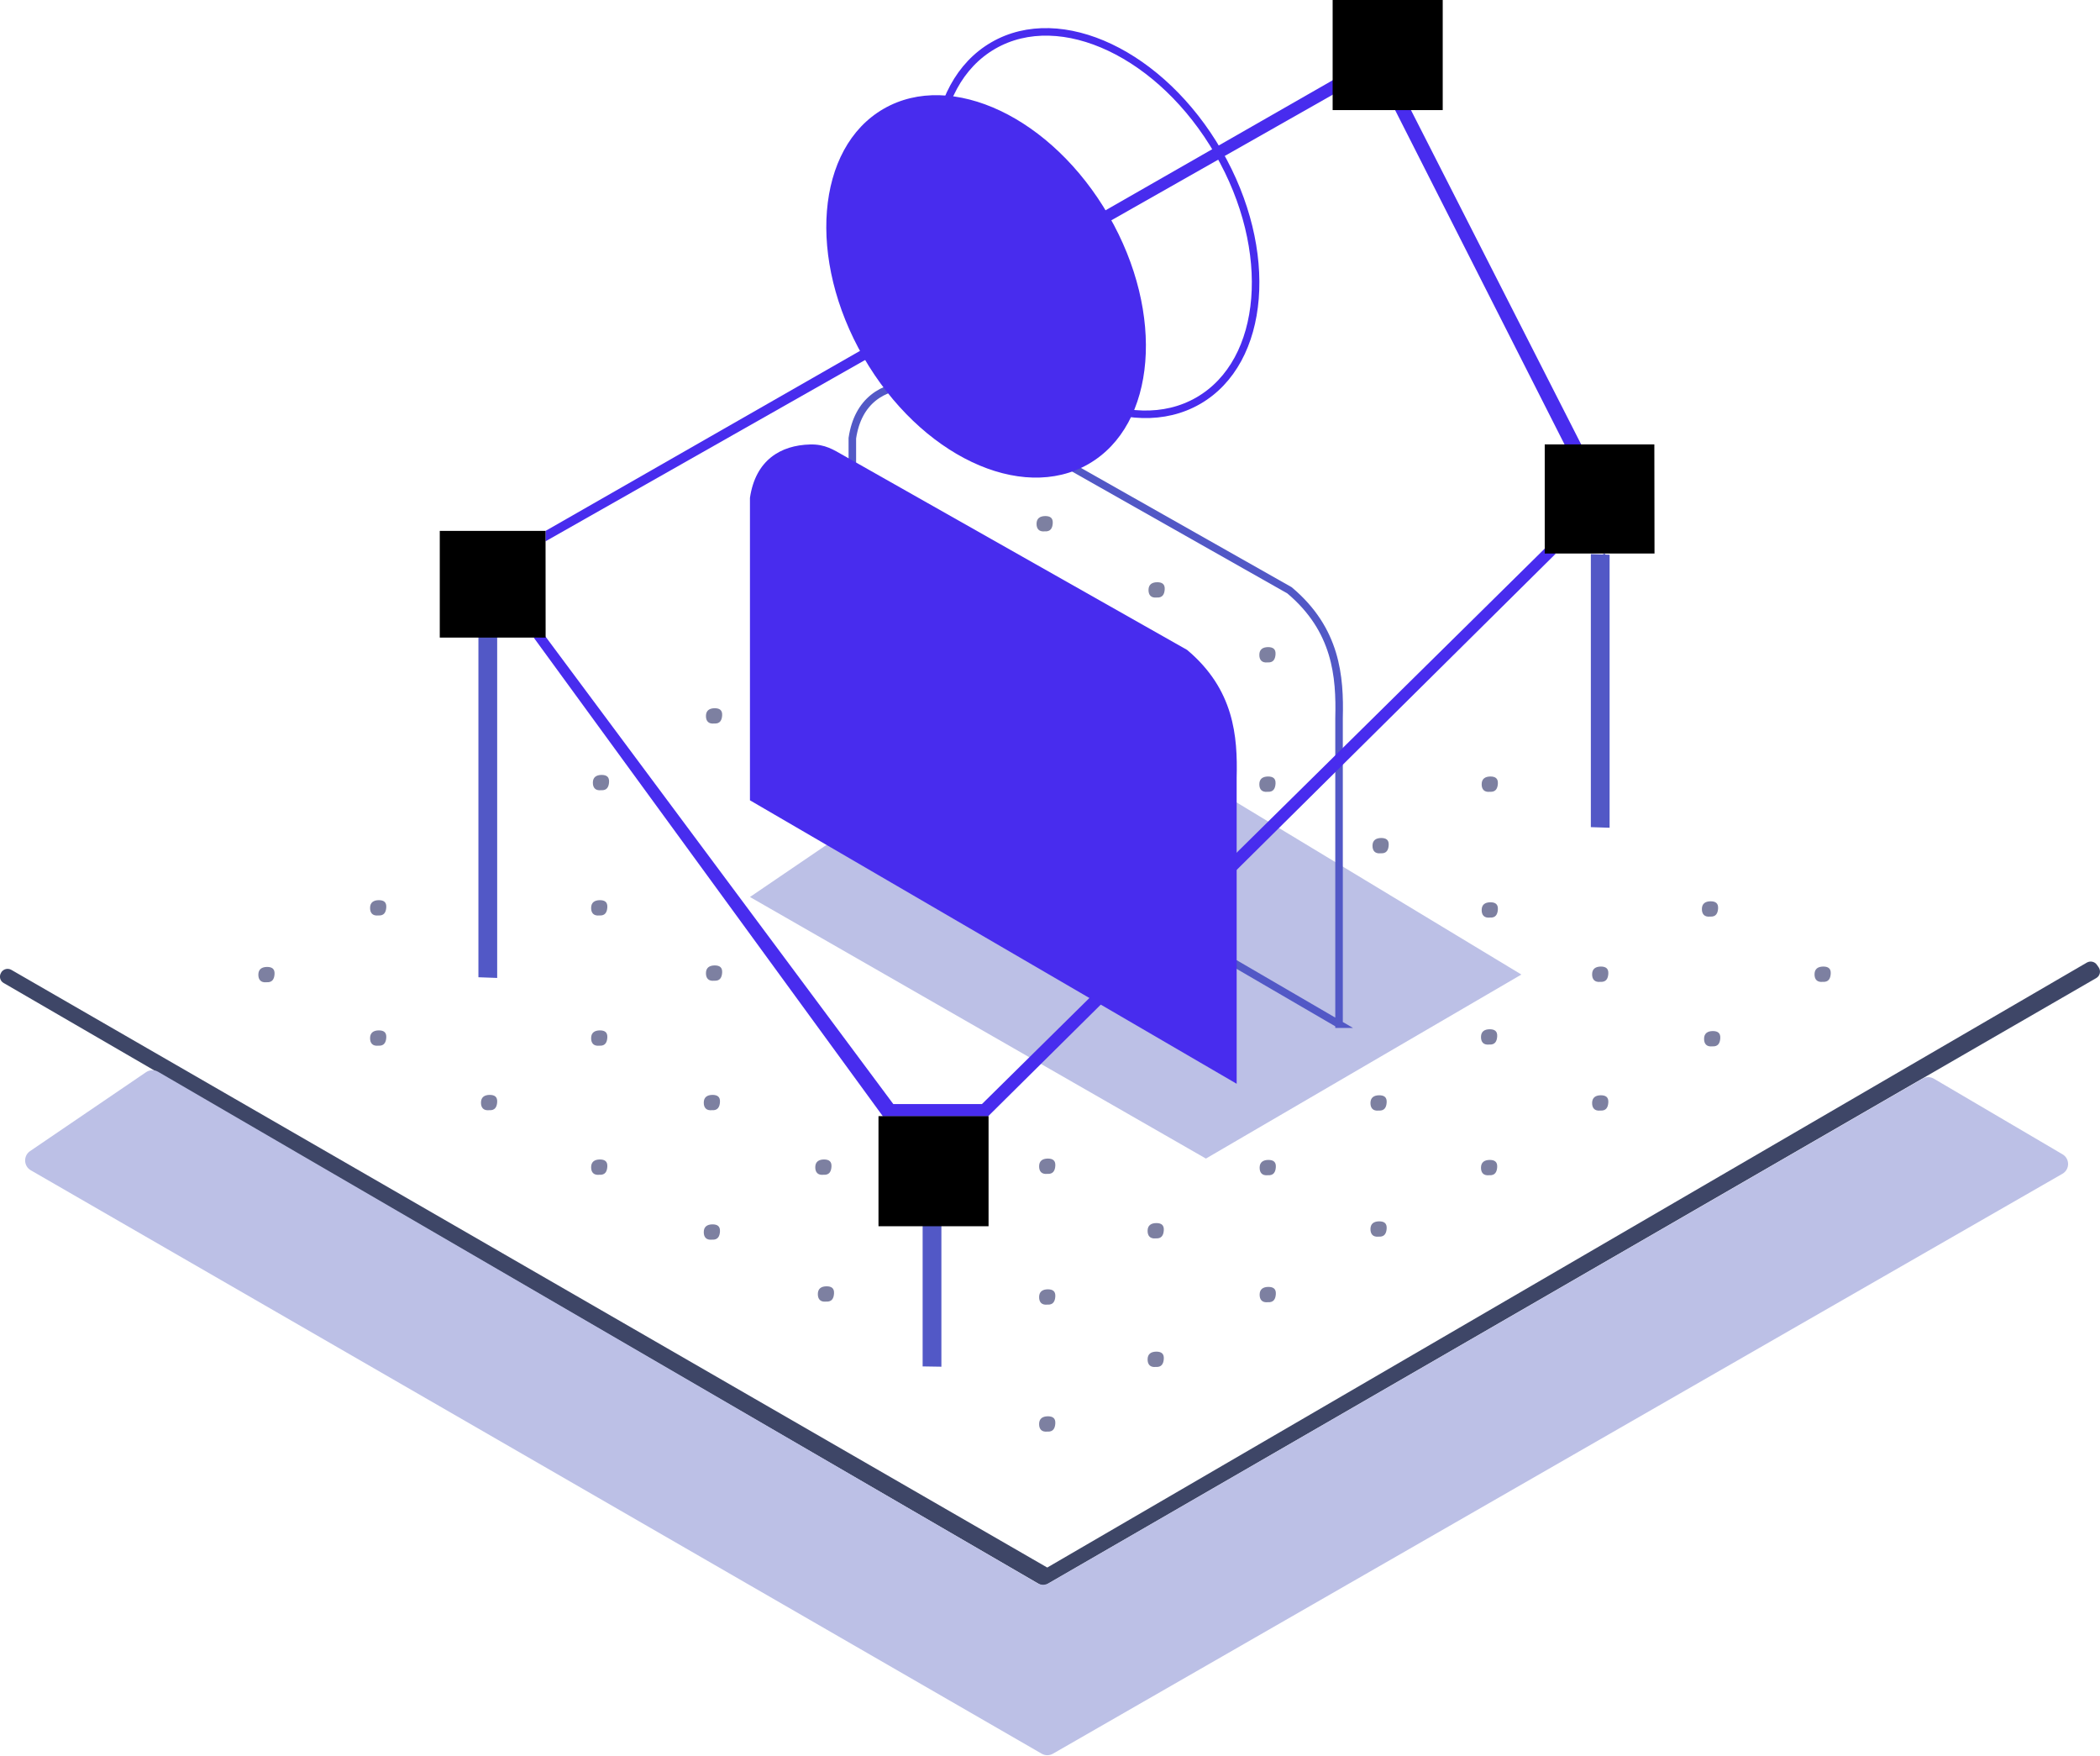
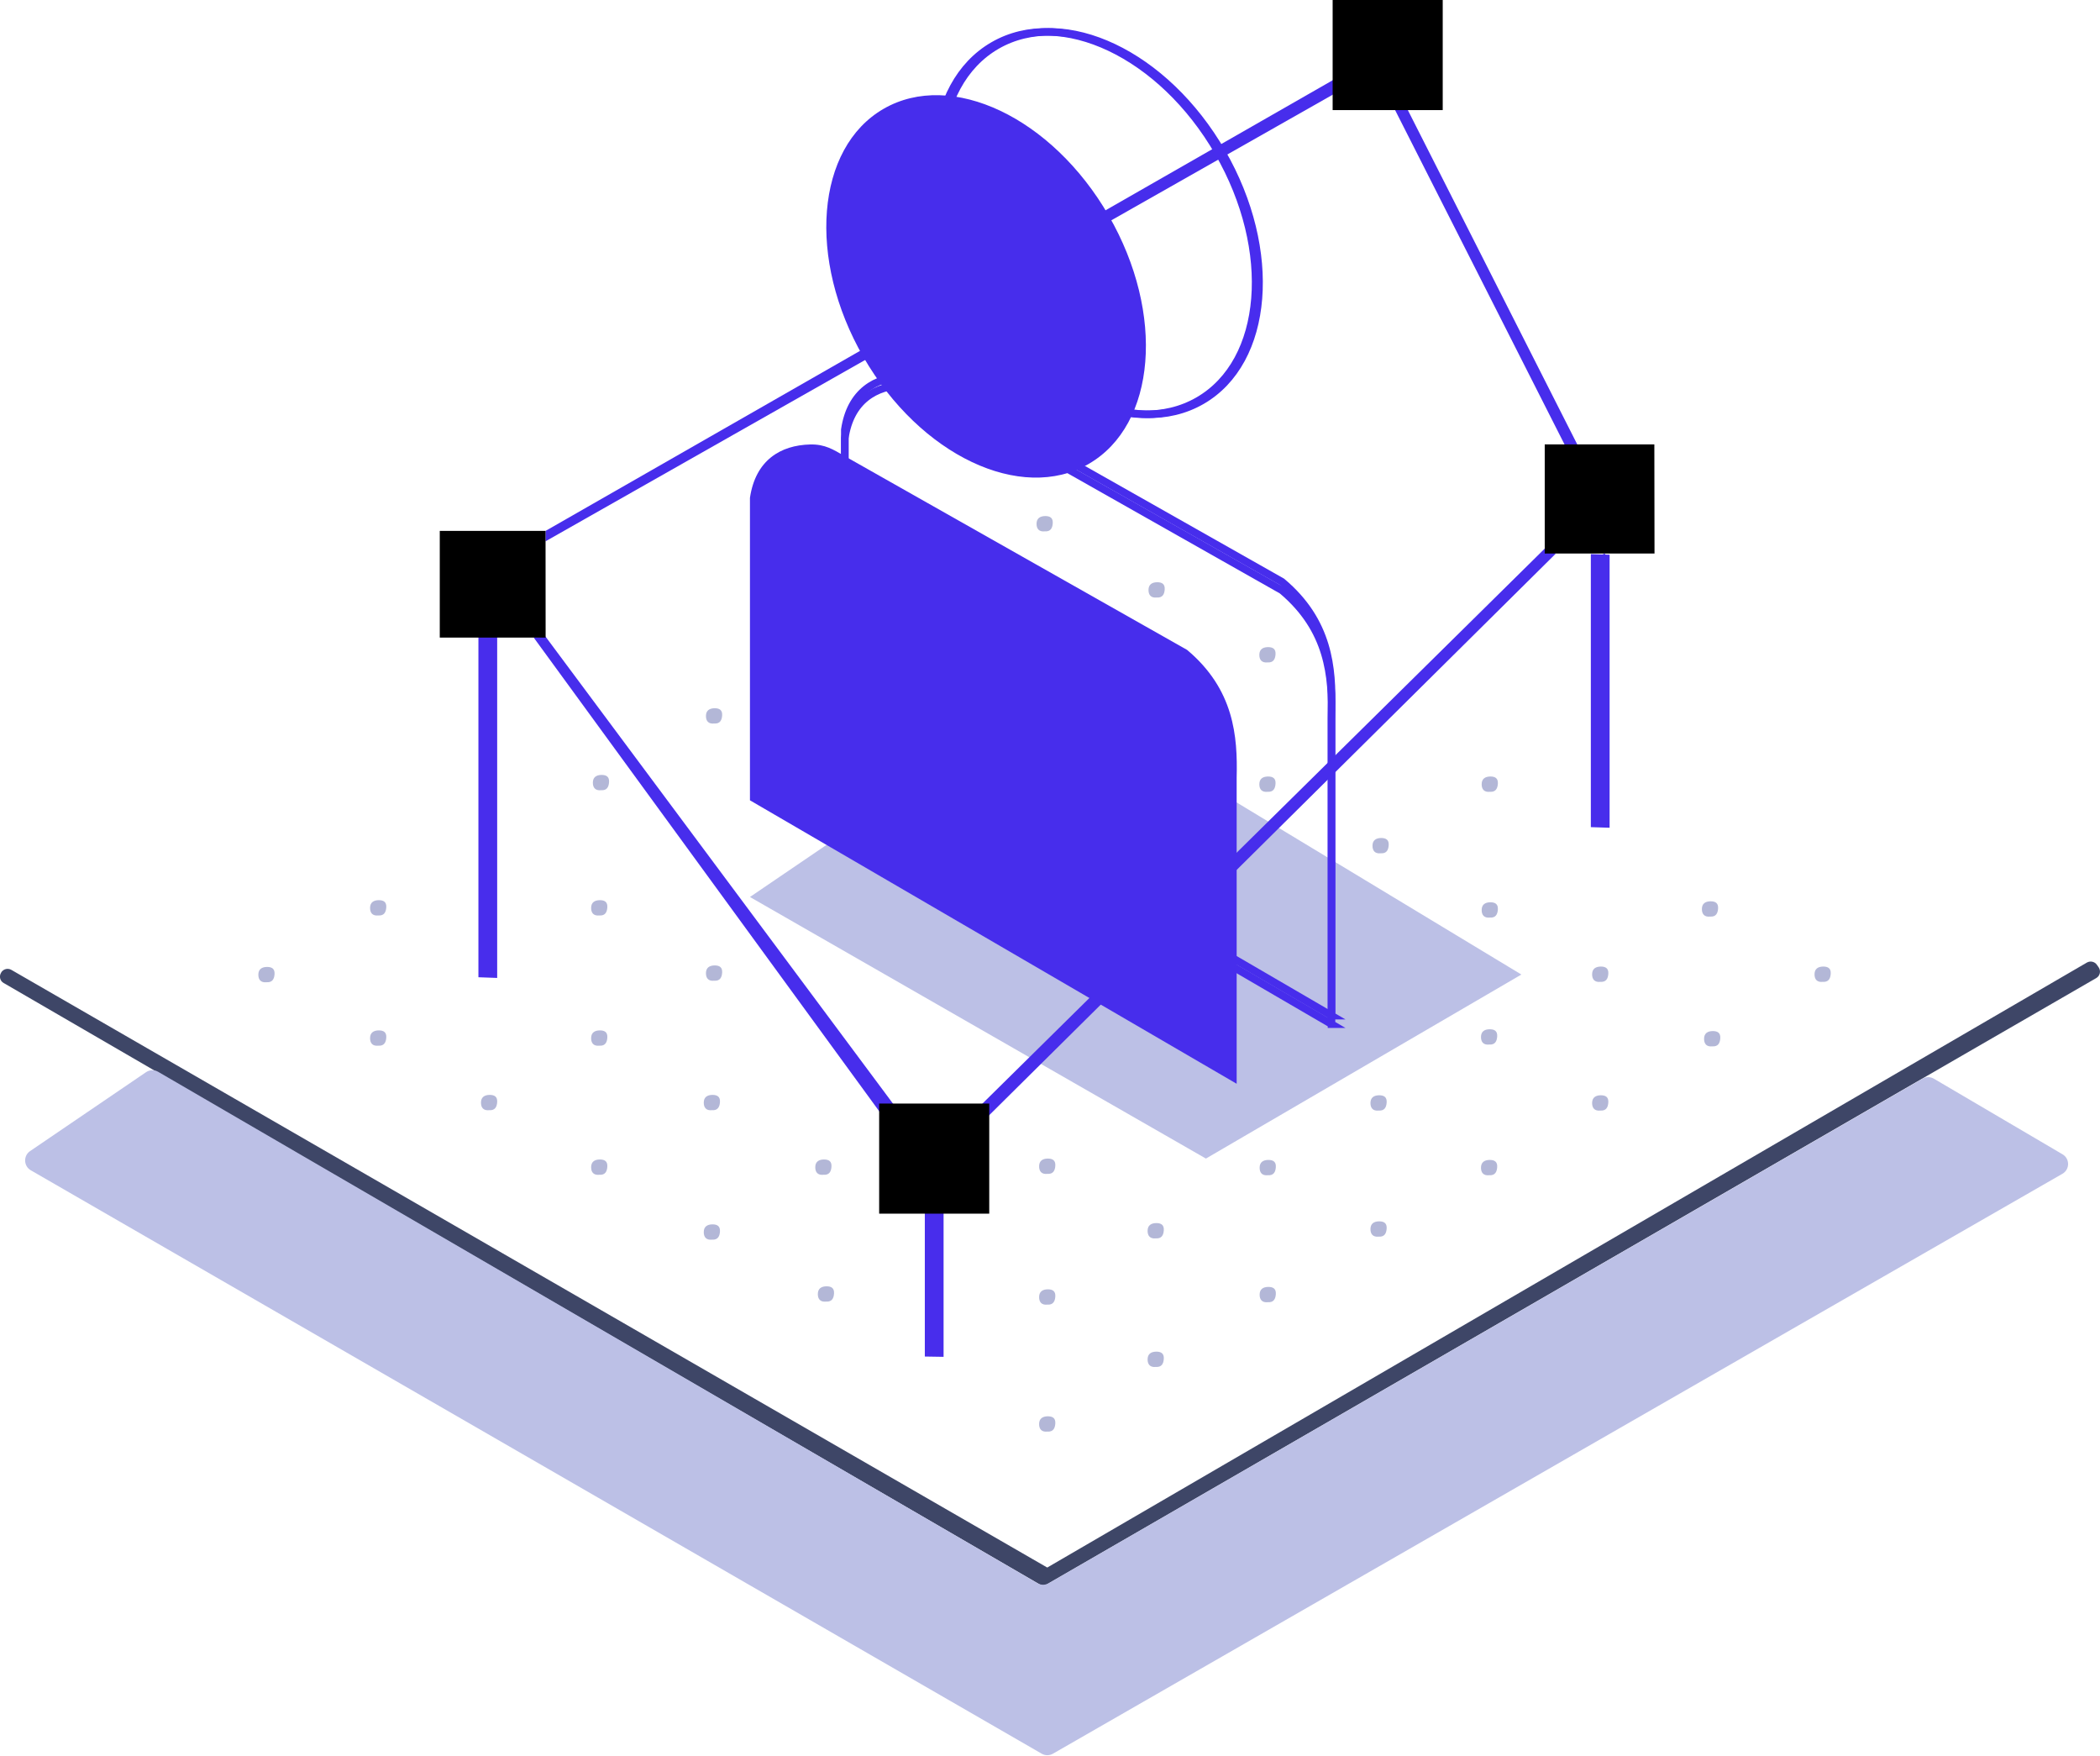
<svg xmlns="http://www.w3.org/2000/svg" id="_Слой_2" data-name="Слой 2" viewBox="0 0 278.73 232.91">
  <defs>
    <style>
      .cls-1 {
-         fill: #5258c6;
-       }
- 
-       .cls-2 {
        stroke: #000;
      }

-       .cls-2, .cls-3, .cls-4 {
+       .cls-1, .cls-2, .cls-3 {
        stroke-miterlimit: 10;
+       }
+ 
+       .cls-4 {
+         fill: #b3b7d7;
      }

      .cls-5 {
        fill: #bcc0e6;
      }

      .cls-6 {
-         fill: #7d80a1;
+         fill: #472dec;
+       }
+ 
+       .cls-2 {
+         stroke: #482cee;
+       }
+ 
+       .cls-2, .cls-3 {
+         fill: none;
+       }
+ 
+       .cls-7 {
+         fill: #3e4667;
+       }
+ 
+       .cls-8 {
+         fill: #482dec;
      }

      .cls-3 {
-         stroke: #5258c6;
-       }
- 
-       .cls-3, .cls-4 {
-         fill: none;
-       }
- 
-       .cls-4 {
-         stroke: #482cee;
-       }
- 
-       .cls-7 {
-         fill: #482cee;
-       }
- 
-       .cls-8 {
-         fill: #3e4667;
+         stroke: #472dec;
      }
    </style>
  </defs>
  <g id="_Слой_2-2" data-name="Слой 2">
    <polyline class="cls-5" points="109.11 112.52 99.54 119.03 160.06 153.74 201.93 129.32 139.54 91.62" />
-     <polygon class="cls-7" points="185.13 14.53 207.66 58.98 209.87 58.98 187.21 14.48 185.13 14.53" />
-     <polygon class="cls-7" points="72.41 70.45 176.97 10.6 176.97 12.52 72.41 71.83 72.41 70.45" />
-     <ellipse class="cls-4" cx="145.44" cy="29.6" rx="18.79" ry="27.21" transform="translate(4.69 76.69) rotate(-30)" />
-     <path class="cls-3" d="m177.74,135.91l-64.61-37.62v-40.14c.74-5,4.06-6.98,7.99-7.08,1.98-.05,3.1.7,4.51,1.5l45.52,25.76c6.24,5.24,6.72,11.45,6.58,16.95v40.63Z" />
-     <path class="cls-7" d="m164.15,143.82l-64.61-37.62v-40.14c.74-5,4.06-6.98,7.99-7.08,1.98-.05,3.1.7,4.51,1.5l45.52,25.76c6.24,5.24,6.72,11.45,6.58,16.95v40.63Z" />
-     <polyline class="cls-7" points="72.41 84.48 118.57 146.51 130.33 146.51 205.15 72.68 206.48 73.48 131.14 148.14 117.19 148.14 70.82 84.58 72.41 84.48" />
-     <rect class="cls-2" x="177.38" y=".5" width="13.61" height="13.61" />
-     <polyline class="cls-1" points="63.5 84.45 63.5 129.68 65.99 129.77 65.99 83.71 63.5 83.61 63.5 84.45 63.5 129.68 65.39 129.56 65.39 83.5" />
-     <polygon class="cls-2" points="219.08 59.47 219.1 72.95 205.53 72.95 205.53 59.47 219.08 59.47" />
-     <polygon class="cls-2" points="71.91 70.95 71.92 84.11 58.87 84.11 58.87 70.95 71.91 70.95" />
-     <path class="cls-8" d="m.5,130.45l137.96,80.07,139.77-80.73c.51-.29.65-.95.32-1.43l-.23-.33c-.3-.43-.87-.56-1.33-.3l-137.99,80.28L1.51,128.7c-.46-.26-1.04-.13-1.34.32v.02c-.33.48-.18,1.13.32,1.41Z" />
+     <polygon class="cls-6" points="185.13 14.53 207.66 58.98 209.35 58.98 186.8 14.49 185.13 14.53" />
+     <polygon class="cls-6" points="72.41 70.45 176.97 10.6 176.97 12.52 72.41 71.83 72.41 70.45" />
+     <ellipse class="cls-2" cx="145.44" cy="29.6" rx="18.79" ry="27.21" transform="translate(4.69 76.69) rotate(-30)" />
+     <ellipse class="cls-2" cx="145.9" cy="29.6" rx="18.79" ry="27.21" transform="translate(4.75 76.92) rotate(-30)" />
+     <path class="cls-3" d="m176.74,135.91l-64.61-37.62v-40.14c.74-5,4.06-6.98,7.99-7.08,1.98-.05,3.1.7,4.51,1.5l45.52,25.76c6.24,5.24,6.72,11.45,6.58,16.95v40.63Z" />
+     <path class="cls-3" d="m176.74,134.78l-64.61-37.62v-40.14c.74-5,4.06-6.98,7.99-7.08,1.98-.05,3.1.7,4.51,1.5l45.52,25.76c6.24,5.24,6.72,11.45,6.58,16.95v40.63Z" />
+     <path class="cls-6" d="m164.15,143.82l-64.61-37.62v-40.14c.74-5,4.06-6.98,7.99-7.08,1.98-.05,3.1.7,4.51,1.5l45.52,25.76c6.24,5.24,6.72,11.45,6.58,16.95v40.63Z" />
+     <polyline class="cls-6" points="72.41 84.48 118.57 146.51 130.33 146.51 205.15 72.68 206.48 73.48 131.14 148.14 117.19 148.14 70.82 84.58 72.41 84.48" />
+     <rect class="cls-1" x="177.38" y=".5" width="13.61" height="13.61" />
+     <polyline class="cls-8" points="63.5 84.45 63.5 129.68 65.99 129.77 65.99 83.71 63.5 83.61 63.5 84.45 63.5 129.68 65.39 129.56 65.39 83.5" />
+     <polygon class="cls-1" points="219.08 59.47 219.1 72.95 205.53 72.95 205.53 59.47 219.08 59.47" />
+     <polygon class="cls-1" points="71.91 70.95 71.92 84.11 58.87 84.11 58.87 70.95 71.91 70.95" />
+     <path class="cls-7" d="m.5,130.45l137.96,80.07,139.77-80.73c.51-.29.65-.95.32-1.43l-.23-.33c-.3-.43-.87-.56-1.33-.3l-137.99,80.28L1.51,128.7c-.46-.26-1.04-.13-1.34.32v.02c-.33.48-.18,1.13.32,1.41Z" />
    <path class="cls-5" d="m19.38,142.28l-15.39,10.47c-.91.62-.86,1.99.09,2.54l134.18,77.42c.46.27,1.03.27,1.5,0l133.98-76.95c1-.57,1.01-2.01.01-2.59l-17.07-10.03c-.47-.27-1.04-.28-1.51,0l-115.97,66.95c-.47.27-1.04.27-1.5,0L20.98,142.22c-.5-.29-1.12-.27-1.6.06Z" />
    <g id="_ТОЧКИ" data-name="ТОЧКИ">
-       <path class="cls-6" d="m226.98,121.63c-.76.08-1.1-.34-1.09-1.02.01-.7.45-1,1.15-1.01.67,0,1.04.26,1,.95-.04.65-.29,1.13-1.05,1.08Z" />
-       <path class="cls-6" d="m212.41,130.29c-.76.08-1.1-.34-1.09-1.02.01-.7.45-1,1.15-1.01.67,0,1.04.26,1,.95-.04.65-.29,1.13-1.05,1.08Z" />
-       <path class="cls-6" d="m227.27,138.85c-.76.08-1.1-.34-1.09-1.02.01-.7.45-1,1.15-1.01.67,0,1.04.26,1,.95-.04.65-.29,1.13-1.05,1.08Z" />
-       <path class="cls-6" d="m241.93,130.29c-.76.08-1.1-.34-1.09-1.02.01-.7.45-1,1.15-1.01.67,0,1.04.26,1,.95-.04.65-.29,1.13-1.05,1.08Z" />
-       <path class="cls-6" d="m197.66,138.61c-.76.08-1.1-.34-1.09-1.02.01-.7.45-1,1.15-1.01.67,0,1.04.26,1,.95-.04.65-.29,1.13-1.05,1.08Z" />
-       <path class="cls-6" d="m212.41,147.37c-.76.08-1.1-.34-1.09-1.02.01-.7.45-1,1.15-1.01.67,0,1.04.26,1,.95-.04.65-.29,1.13-1.05,1.08Z" />
-       <path class="cls-6" d="m197.66,155.95c-.76.08-1.1-.34-1.09-1.02.01-.7.45-1,1.15-1.01.67,0,1.04.26,1,.95-.04.65-.29,1.13-1.05,1.08Z" />
-       <path class="cls-6" d="m182.99,147.37c-.76.08-1.1-.34-1.09-1.02.01-.7.45-1,1.15-1.01.67,0,1.04.26,1,.95-.04.65-.29,1.13-1.05,1.08Z" />
-       <path class="cls-6" d="m168.28,155.95c-.76.08-1.1-.34-1.09-1.02.01-.7.45-1,1.15-1.01.67,0,1.04.26,1,.95-.04.65-.29,1.13-1.05,1.08Z" />
-       <path class="cls-6" d="m182.99,164.1c-.76.08-1.1-.34-1.09-1.02.01-.7.45-1,1.15-1.01.67,0,1.04.26,1,.95-.04.65-.29,1.13-1.05,1.08Z" />
-       <path class="cls-6" d="m168.28,172.8c-.76.08-1.1-.34-1.09-1.02.01-.7.45-1,1.15-1.01.67,0,1.04.26,1,.95-.04.65-.29,1.13-1.05,1.08Z" />
-       <path class="cls-6" d="m153.41,164.33c-.76.08-1.1-.34-1.09-1.02.01-.7.45-1,1.15-1.01.67,0,1.04.26,1,.95-.04.65-.29,1.13-1.05,1.08Z" />
-       <path class="cls-6" d="m153.41,181.39c-.76.08-1.1-.34-1.09-1.02.01-.7.45-1,1.15-1.01.67,0,1.04.26,1,.95-.04.65-.29,1.13-1.05,1.08Z" />
-       <path class="cls-6" d="m139.01,173.12c-.76.08-1.1-.34-1.09-1.02.01-.7.45-1,1.15-1.01.67,0,1.04.26,1,.95-.04.65-.29,1.13-1.05,1.08Z" />
-       <path class="cls-6" d="m139.01,189.97c-.76.08-1.1-.34-1.09-1.02.01-.7.45-1,1.15-1.01.67,0,1.04.26,1,.95-.04.65-.29,1.13-1.05,1.08Z" />
-       <path class="cls-6" d="m139.01,155.77c-.76.08-1.1-.34-1.09-1.02.01-.7.45-1,1.15-1.01.67,0,1.04.26,1,.95-.04.65-.29,1.13-1.05,1.08Z" />
-       <path class="cls-6" d="m109.64,172.72c-.76.08-1.1-.34-1.09-1.02.01-.7.45-1,1.15-1.01.67,0,1.04.26,1,.95-.04.65-.29,1.13-1.05,1.08Z" />
-       <path class="cls-6" d="m94.5,164.5c-.76.08-1.1-.34-1.09-1.02.01-.7.45-1,1.15-1.01.67,0,1.04.26,1,.95-.04.65-.29,1.13-1.05,1.08Z" />
-       <path class="cls-6" d="m109.3,155.89c-.76.08-1.1-.34-1.09-1.02.01-.7.45-1,1.15-1.01.67,0,1.04.26,1,.95-.04.65-.29,1.13-1.05,1.08Z" />
-       <path class="cls-6" d="m94.5,147.32c-.76.08-1.1-.34-1.09-1.02.01-.7.45-1,1.15-1.01.67,0,1.04.26,1,.95-.04.65-.29,1.13-1.05,1.08Z" />
-       <path class="cls-6" d="m79.55,155.89c-.76.08-1.1-.34-1.09-1.02.01-.7.45-1,1.15-1.01.67,0,1.04.26,1,.95-.04.65-.29,1.13-1.05,1.08Z" />
-       <path class="cls-6" d="m79.55,138.76c-.76.08-1.1-.34-1.09-1.02.01-.7.45-1,1.15-1.01.67,0,1.04.26,1,.95-.04.65-.29,1.13-1.05,1.08Z" />
-       <path class="cls-6" d="m64.93,147.32c-.76.08-1.1-.34-1.09-1.02.01-.7.45-1,1.15-1.01.67,0,1.04.26,1,.95-.04.65-.29,1.13-1.05,1.08Z" />
-       <path class="cls-6" d="m94.79,130.14c-.76.08-1.1-.34-1.09-1.02.01-.7.45-1,1.15-1.01.67,0,1.04.26,1,.95-.04.65-.29,1.13-1.05,1.08Z" />
-       <path class="cls-6" d="m79.55,121.48c-.76.08-1.1-.34-1.09-1.02.01-.7.45-1,1.15-1.01.67,0,1.04.26,1,.95-.04.65-.29,1.13-1.05,1.08Z" />
-       <path class="cls-6" d="m79.78,104.86c-.76.08-1.1-.34-1.09-1.02.01-.7.45-1,1.15-1.01.67,0,1.04.26,1,.95-.04.65-.29,1.13-1.05,1.08Z" />
-       <path class="cls-6" d="m94.79,96.01c-.76.08-1.1-.34-1.09-1.02.01-.7.45-1,1.15-1.01.67,0,1.04.26,1,.95-.04.65-.29,1.13-1.05,1.08Z" />
-       <path class="cls-6" d="m138.67,70.51c-.76.08-1.1-.34-1.09-1.02.01-.7.45-1,1.15-1.01.67,0,1.04.26,1,.95-.04.65-.29,1.13-1.05,1.08Z" />
-       <path class="cls-6" d="m153.53,79.29c-.76.08-1.1-.34-1.09-1.02.01-.7.45-1,1.15-1.01.67,0,1.04.26,1,.95-.04.65-.29,1.13-1.05,1.08Z" />
-       <path class="cls-6" d="m168.24,87.9c-.76.08-1.1-.34-1.09-1.02.01-.7.45-1,1.15-1.01.67,0,1.04.26,1,.95-.04.65-.29,1.13-1.05,1.08Z" />
-       <path class="cls-6" d="m168.24,105.07c-.76.08-1.1-.34-1.09-1.02.01-.7.45-1,1.15-1.01.67,0,1.04.26,1,.95-.04.65-.29,1.13-1.05,1.08Z" />
-       <path class="cls-6" d="m183.26,113.23c-.76.08-1.1-.34-1.09-1.02.01-.7.45-1,1.15-1.01.67,0,1.04.26,1,.95-.04.65-.29,1.13-1.05,1.08Z" />
-       <path class="cls-6" d="m197.75,105.07c-.76.08-1.1-.34-1.09-1.02.01-.7.45-1,1.15-1.01.67,0,1.04.26,1,.95-.04.65-.29,1.13-1.05,1.08Z" />
-       <path class="cls-6" d="m197.75,121.76c-.76.08-1.1-.34-1.09-1.02.01-.7.45-1,1.15-1.01.67,0,1.04.26,1,.95-.04.65-.29,1.13-1.05,1.08Z" />
-       <path class="cls-6" d="m50.21,121.48c-.76.08-1.1-.34-1.09-1.02.01-.7.45-1,1.15-1.01.67,0,1.04.26,1,.95-.04.65-.29,1.13-1.05,1.08Z" />
-       <path class="cls-6" d="m35.38,130.34c-.76.08-1.1-.34-1.09-1.02.01-.7.45-1,1.15-1.01.67,0,1.04.26,1,.95-.04.65-.29,1.13-1.05,1.08Z" />
-       <path class="cls-6" d="m50.21,138.76c-.76.08-1.1-.34-1.09-1.02.01-.7.45-1,1.15-1.01.67,0,1.04.26,1,.95-.04.65-.29,1.13-1.05,1.08Z" />
-       <ellipse class="cls-7" cx="130.89" cy="38" rx="18.79" ry="27.21" transform="translate(-1.47 70.54) rotate(-30)" />
+       <path class="cls-4" d="m226.98,121.63c-.76.08-1.1-.34-1.09-1.02.01-.7.45-1,1.15-1.01.67,0,1.04.26,1,.95-.04.65-.29,1.13-1.05,1.08Z" />
+       <path class="cls-4" d="m212.41,130.29c-.76.08-1.1-.34-1.09-1.02.01-.7.45-1,1.15-1.01.67,0,1.04.26,1,.95-.04.65-.29,1.13-1.05,1.08Z" />
+       <path class="cls-4" d="m227.27,138.85c-.76.08-1.1-.34-1.09-1.02.01-.7.45-1,1.15-1.01.67,0,1.04.26,1,.95-.04.65-.29,1.13-1.05,1.08Z" />
+       <path class="cls-4" d="m241.93,130.29c-.76.08-1.1-.34-1.09-1.02.01-.7.45-1,1.15-1.01.67,0,1.04.26,1,.95-.04.65-.29,1.13-1.05,1.08Z" />
+       <path class="cls-4" d="m197.66,138.61c-.76.08-1.1-.34-1.09-1.02.01-.7.45-1,1.15-1.01.67,0,1.04.26,1,.95-.04.65-.29,1.13-1.05,1.08Z" />
+       <path class="cls-4" d="m212.41,147.37c-.76.08-1.1-.34-1.09-1.02.01-.7.45-1,1.15-1.01.67,0,1.04.26,1,.95-.04.65-.29,1.13-1.05,1.08Z" />
+       <path class="cls-4" d="m197.66,155.95c-.76.08-1.1-.34-1.09-1.02.01-.7.45-1,1.15-1.01.67,0,1.04.26,1,.95-.04.65-.29,1.13-1.05,1.08Z" />
+       <path class="cls-4" d="m182.99,147.37c-.76.08-1.1-.34-1.09-1.02.01-.7.45-1,1.15-1.01.67,0,1.04.26,1,.95-.04.65-.29,1.13-1.05,1.08Z" />
+       <path class="cls-4" d="m168.28,155.95c-.76.08-1.1-.34-1.09-1.02.01-.7.45-1,1.15-1.01.67,0,1.04.26,1,.95-.04.65-.29,1.13-1.05,1.08Z" />
+       <path class="cls-4" d="m182.99,164.1c-.76.08-1.1-.34-1.09-1.02.01-.7.45-1,1.15-1.01.67,0,1.04.26,1,.95-.04.65-.29,1.13-1.05,1.08Z" />
+       <path class="cls-4" d="m168.28,172.8c-.76.08-1.1-.34-1.09-1.02.01-.7.45-1,1.15-1.01.67,0,1.04.26,1,.95-.04.65-.29,1.13-1.05,1.08Z" />
+       <path class="cls-4" d="m153.41,164.33c-.76.08-1.1-.34-1.09-1.02.01-.7.45-1,1.15-1.01.67,0,1.04.26,1,.95-.04.65-.29,1.13-1.05,1.08Z" />
+       <path class="cls-4" d="m153.41,181.39c-.76.08-1.1-.34-1.09-1.02.01-.7.45-1,1.15-1.01.67,0,1.04.26,1,.95-.04.65-.29,1.13-1.05,1.08Z" />
+       <path class="cls-4" d="m139.01,173.12c-.76.08-1.1-.34-1.09-1.02.01-.7.45-1,1.15-1.01.67,0,1.04.26,1,.95-.04.65-.29,1.13-1.05,1.08Z" />
+       <path class="cls-4" d="m139.01,189.97c-.76.08-1.1-.34-1.09-1.02.01-.7.45-1,1.15-1.01.67,0,1.04.26,1,.95-.04.65-.29,1.13-1.05,1.08Z" />
+       <path class="cls-4" d="m139.01,155.77c-.76.08-1.1-.34-1.09-1.02.01-.7.45-1,1.15-1.01.67,0,1.04.26,1,.95-.04.65-.29,1.13-1.05,1.08Z" />
+       <path class="cls-4" d="m109.64,172.72c-.76.08-1.1-.34-1.09-1.02.01-.7.45-1,1.15-1.01.67,0,1.04.26,1,.95-.04.65-.29,1.13-1.05,1.08Z" />
+       <path class="cls-4" d="m94.5,164.5c-.76.08-1.1-.34-1.09-1.02.01-.7.45-1,1.15-1.01.67,0,1.04.26,1,.95-.04.65-.29,1.13-1.05,1.08Z" />
+       <path class="cls-4" d="m109.3,155.89c-.76.08-1.1-.34-1.09-1.02.01-.7.45-1,1.15-1.01.67,0,1.04.26,1,.95-.04.65-.29,1.13-1.05,1.08Z" />
+       <path class="cls-4" d="m94.5,147.32c-.76.08-1.1-.34-1.09-1.02.01-.7.45-1,1.15-1.01.67,0,1.04.26,1,.95-.04.65-.29,1.13-1.05,1.08Z" />
+       <path class="cls-4" d="m79.55,155.89c-.76.08-1.1-.34-1.09-1.02.01-.7.45-1,1.15-1.01.67,0,1.04.26,1,.95-.04.65-.29,1.13-1.05,1.08Z" />
+       <path class="cls-4" d="m79.55,138.76c-.76.08-1.1-.34-1.09-1.02.01-.7.45-1,1.15-1.01.67,0,1.04.26,1,.95-.04.65-.29,1.13-1.05,1.08Z" />
+       <path class="cls-4" d="m64.93,147.32c-.76.08-1.1-.34-1.09-1.02.01-.7.45-1,1.15-1.01.67,0,1.04.26,1,.95-.04.65-.29,1.13-1.05,1.08Z" />
+       <path class="cls-4" d="m94.79,130.14c-.76.08-1.1-.34-1.09-1.02.01-.7.45-1,1.15-1.01.67,0,1.04.26,1,.95-.04.65-.29,1.13-1.05,1.08Z" />
+       <path class="cls-4" d="m79.55,121.48c-.76.08-1.1-.34-1.09-1.02.01-.7.45-1,1.15-1.01.67,0,1.04.26,1,.95-.04.65-.29,1.13-1.05,1.08Z" />
+       <path class="cls-4" d="m79.78,104.86c-.76.08-1.1-.34-1.09-1.02.01-.7.45-1,1.15-1.01.67,0,1.04.26,1,.95-.04.65-.29,1.13-1.05,1.08Z" />
+       <path class="cls-4" d="m94.79,96.01c-.76.08-1.1-.34-1.09-1.02.01-.7.45-1,1.15-1.01.67,0,1.04.26,1,.95-.04.65-.29,1.13-1.05,1.08Z" />
+       <path class="cls-4" d="m138.67,70.51c-.76.08-1.1-.34-1.09-1.02.01-.7.45-1,1.15-1.01.67,0,1.04.26,1,.95-.04.65-.29,1.13-1.05,1.08Z" />
+       <path class="cls-4" d="m153.53,79.29c-.76.08-1.1-.34-1.09-1.02.01-.7.45-1,1.15-1.01.67,0,1.04.26,1,.95-.04.65-.29,1.13-1.05,1.08Z" />
+       <path class="cls-4" d="m168.24,87.9c-.76.08-1.1-.34-1.09-1.02.01-.7.45-1,1.15-1.01.67,0,1.04.26,1,.95-.04.65-.29,1.13-1.05,1.08Z" />
+       <path class="cls-4" d="m168.24,105.07c-.76.08-1.1-.34-1.09-1.02.01-.7.45-1,1.15-1.01.67,0,1.04.26,1,.95-.04.65-.29,1.13-1.05,1.08Z" />
+       <path class="cls-4" d="m183.26,113.23c-.76.08-1.1-.34-1.09-1.02.01-.7.45-1,1.15-1.01.67,0,1.04.26,1,.95-.04.65-.29,1.13-1.05,1.08Z" />
+       <path class="cls-4" d="m197.75,105.07c-.76.08-1.1-.34-1.09-1.02.01-.7.45-1,1.15-1.01.67,0,1.04.26,1,.95-.04.65-.29,1.13-1.05,1.08Z" />
+       <path class="cls-4" d="m197.75,121.76c-.76.08-1.1-.34-1.09-1.02.01-.7.45-1,1.15-1.01.67,0,1.04.26,1,.95-.04.65-.29,1.13-1.05,1.08Z" />
+       <path class="cls-4" d="m50.21,121.48c-.76.08-1.1-.34-1.09-1.02.01-.7.45-1,1.15-1.01.67,0,1.04.26,1,.95-.04.65-.29,1.13-1.05,1.08Z" />
+       <path class="cls-4" d="m35.38,130.34c-.76.08-1.1-.34-1.09-1.02.01-.7.45-1,1.15-1.01.67,0,1.04.26,1,.95-.04.65-.29,1.13-1.05,1.08Z" />
+       <path class="cls-4" d="m50.21,138.76c-.76.08-1.1-.34-1.09-1.02.01-.7.45-1,1.15-1.01.67,0,1.04.26,1,.95-.04.65-.29,1.13-1.05,1.08Z" />
+       <ellipse class="cls-6" cx="130.89" cy="38" rx="18.79" ry="27.21" transform="translate(-1.47 70.54) rotate(-30)" />
    </g>
-     <polyline class="cls-1" points="211.15 74.19 211.15 109.76 213.64 109.84 213.64 73.61 211.15 73.53 211.15 74.19 211.15 109.76 213.04 109.67 213.04 73.44" />
-     <polyline class="cls-1" points="122.46 162.57 122.46 181.32 124.95 181.36 124.95 162.26 122.46 162.22 122.46 162.57 122.46 181.32 124.35 181.27 124.35 162.29" />
-     <rect class="cls-2" x="117.1" y="148.61" width="13.61" height="13.61" />
+     <polyline class="cls-8" points="211.15 74.19 211.15 109.76 213.64 109.84 213.64 73.61 211.15 73.53 211.15 74.19 211.15 109.76 213.04 109.67 213.04 73.44" />
+     <polyline class="cls-8" points="122.75 161.26 122.75 180.01 125.24 180.05 125.24 160.96 122.75 160.92 122.75 161.26 122.75 180.01 124.64 179.96 124.64 160.98" />
+     <rect class="cls-1" x="117.19" y="146.94" width="13.61" height="13.61" />
  </g>
</svg>
